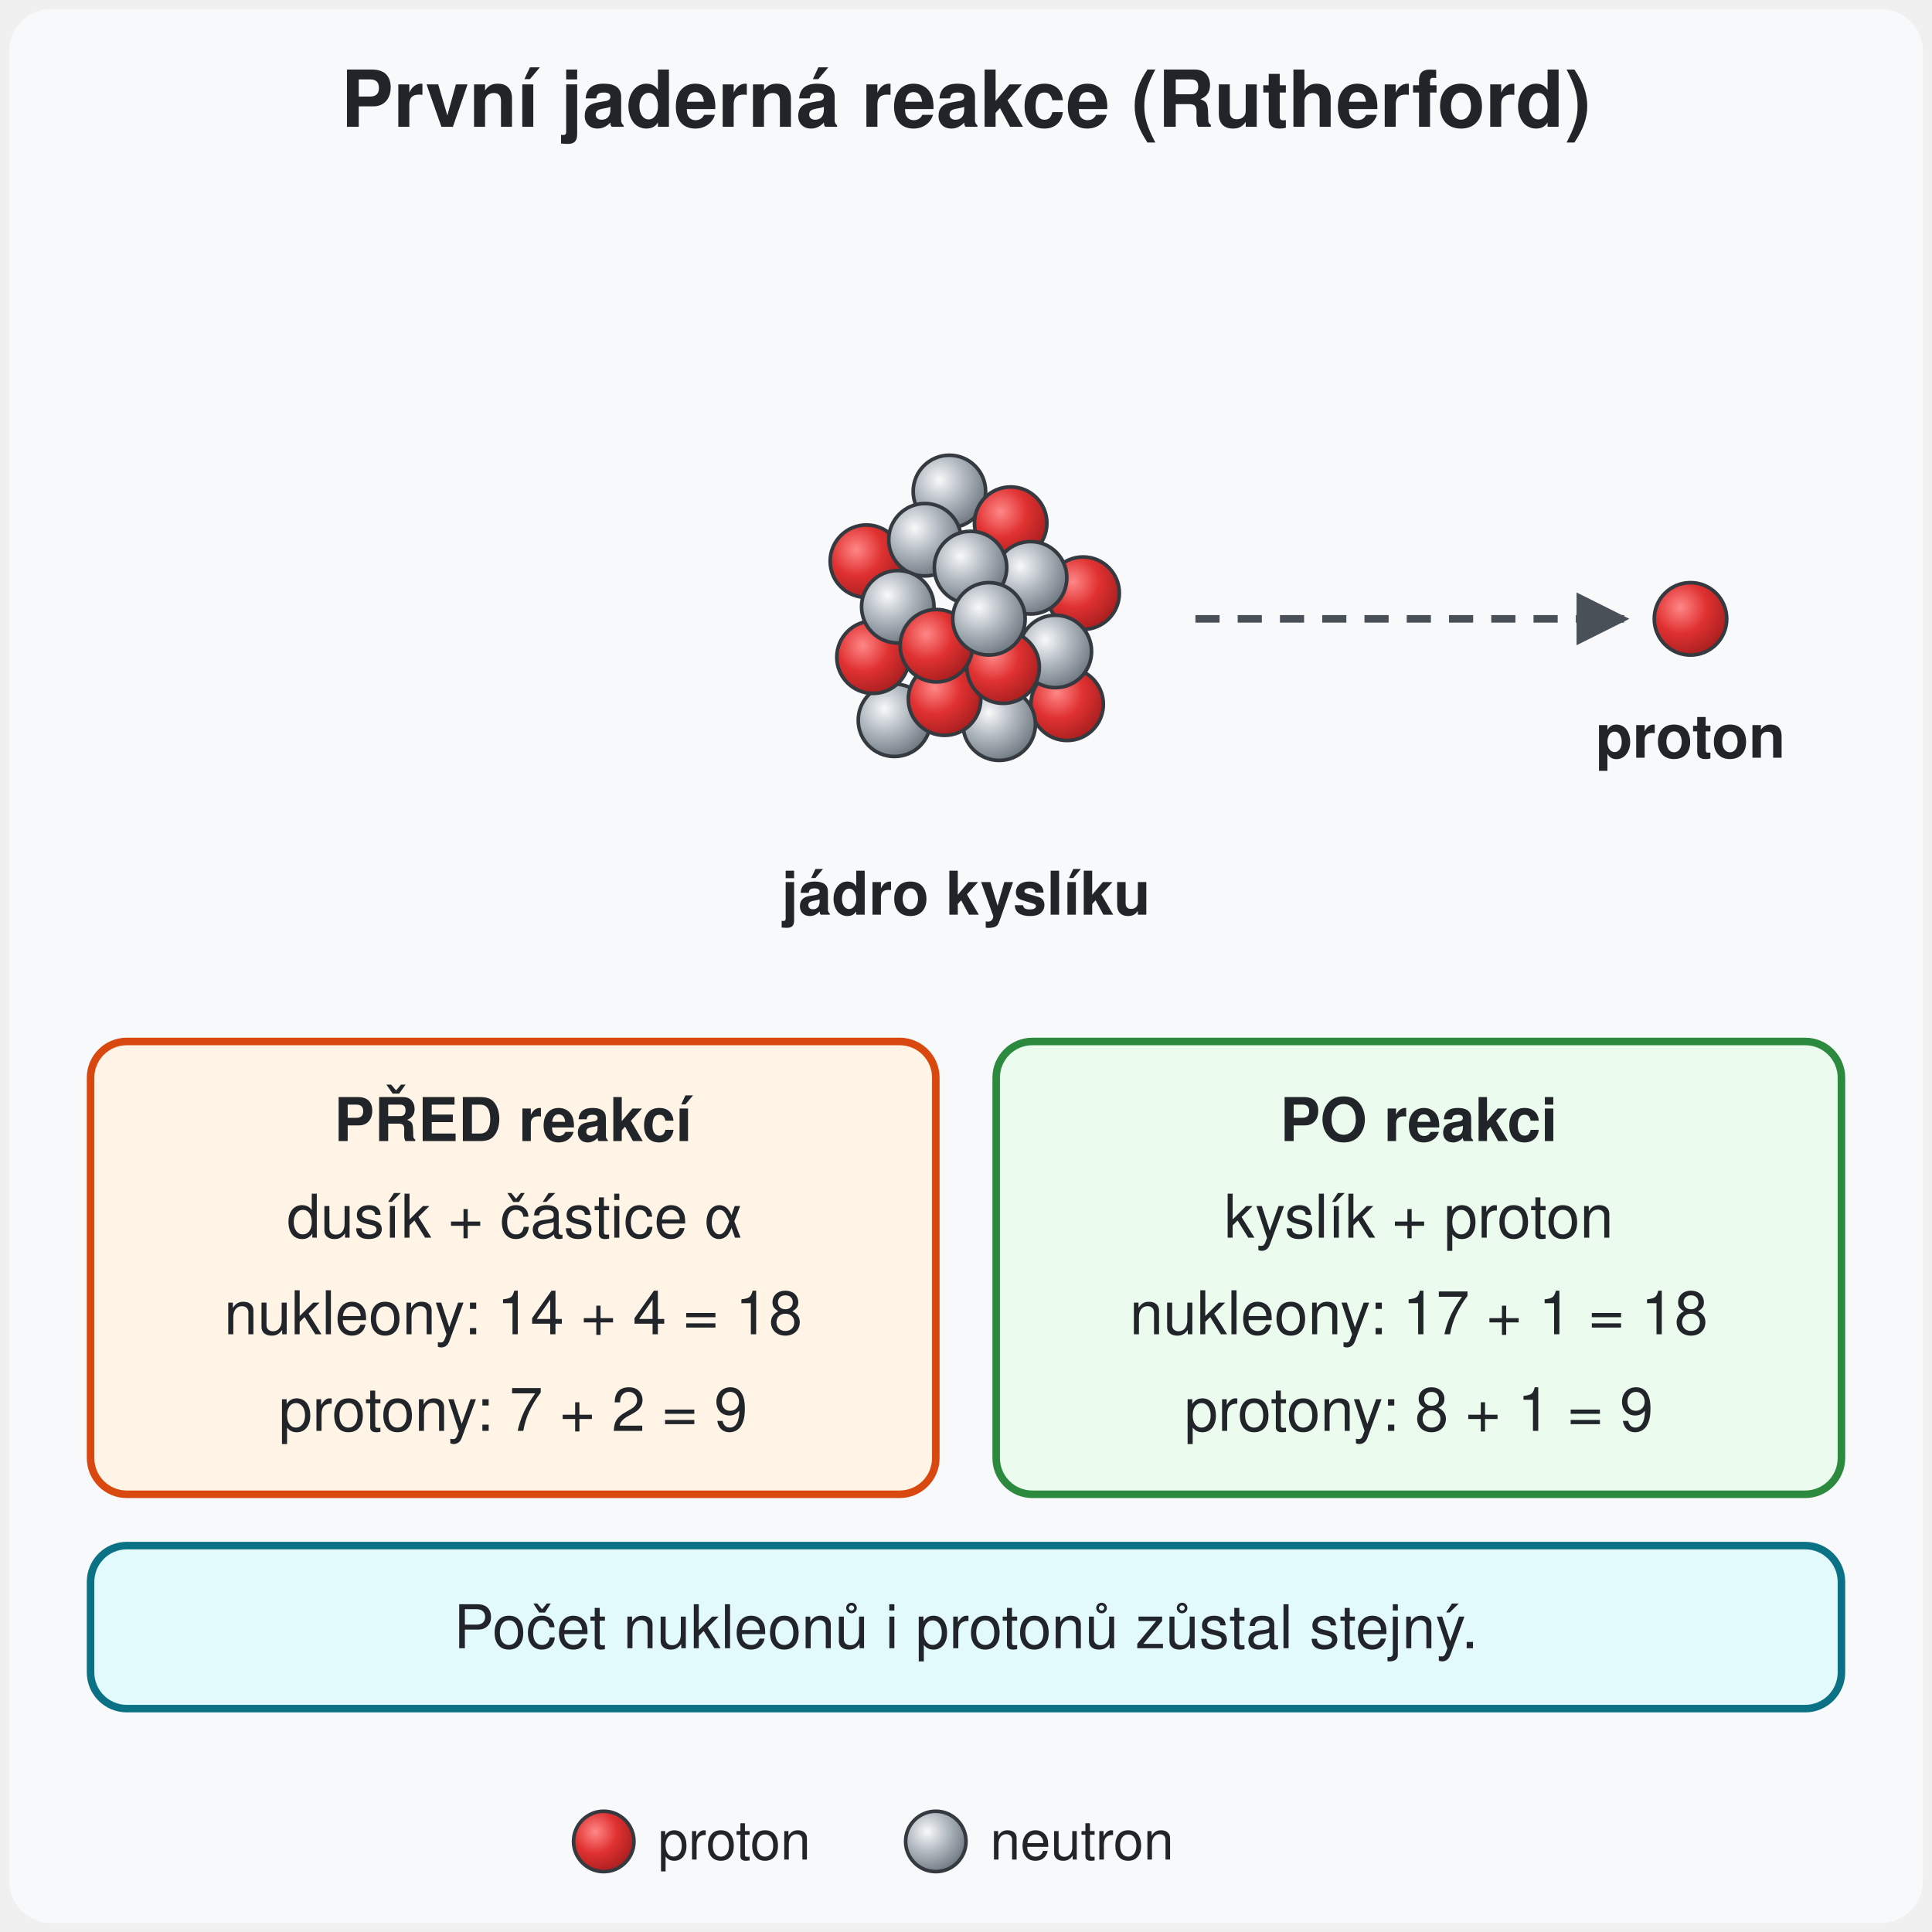
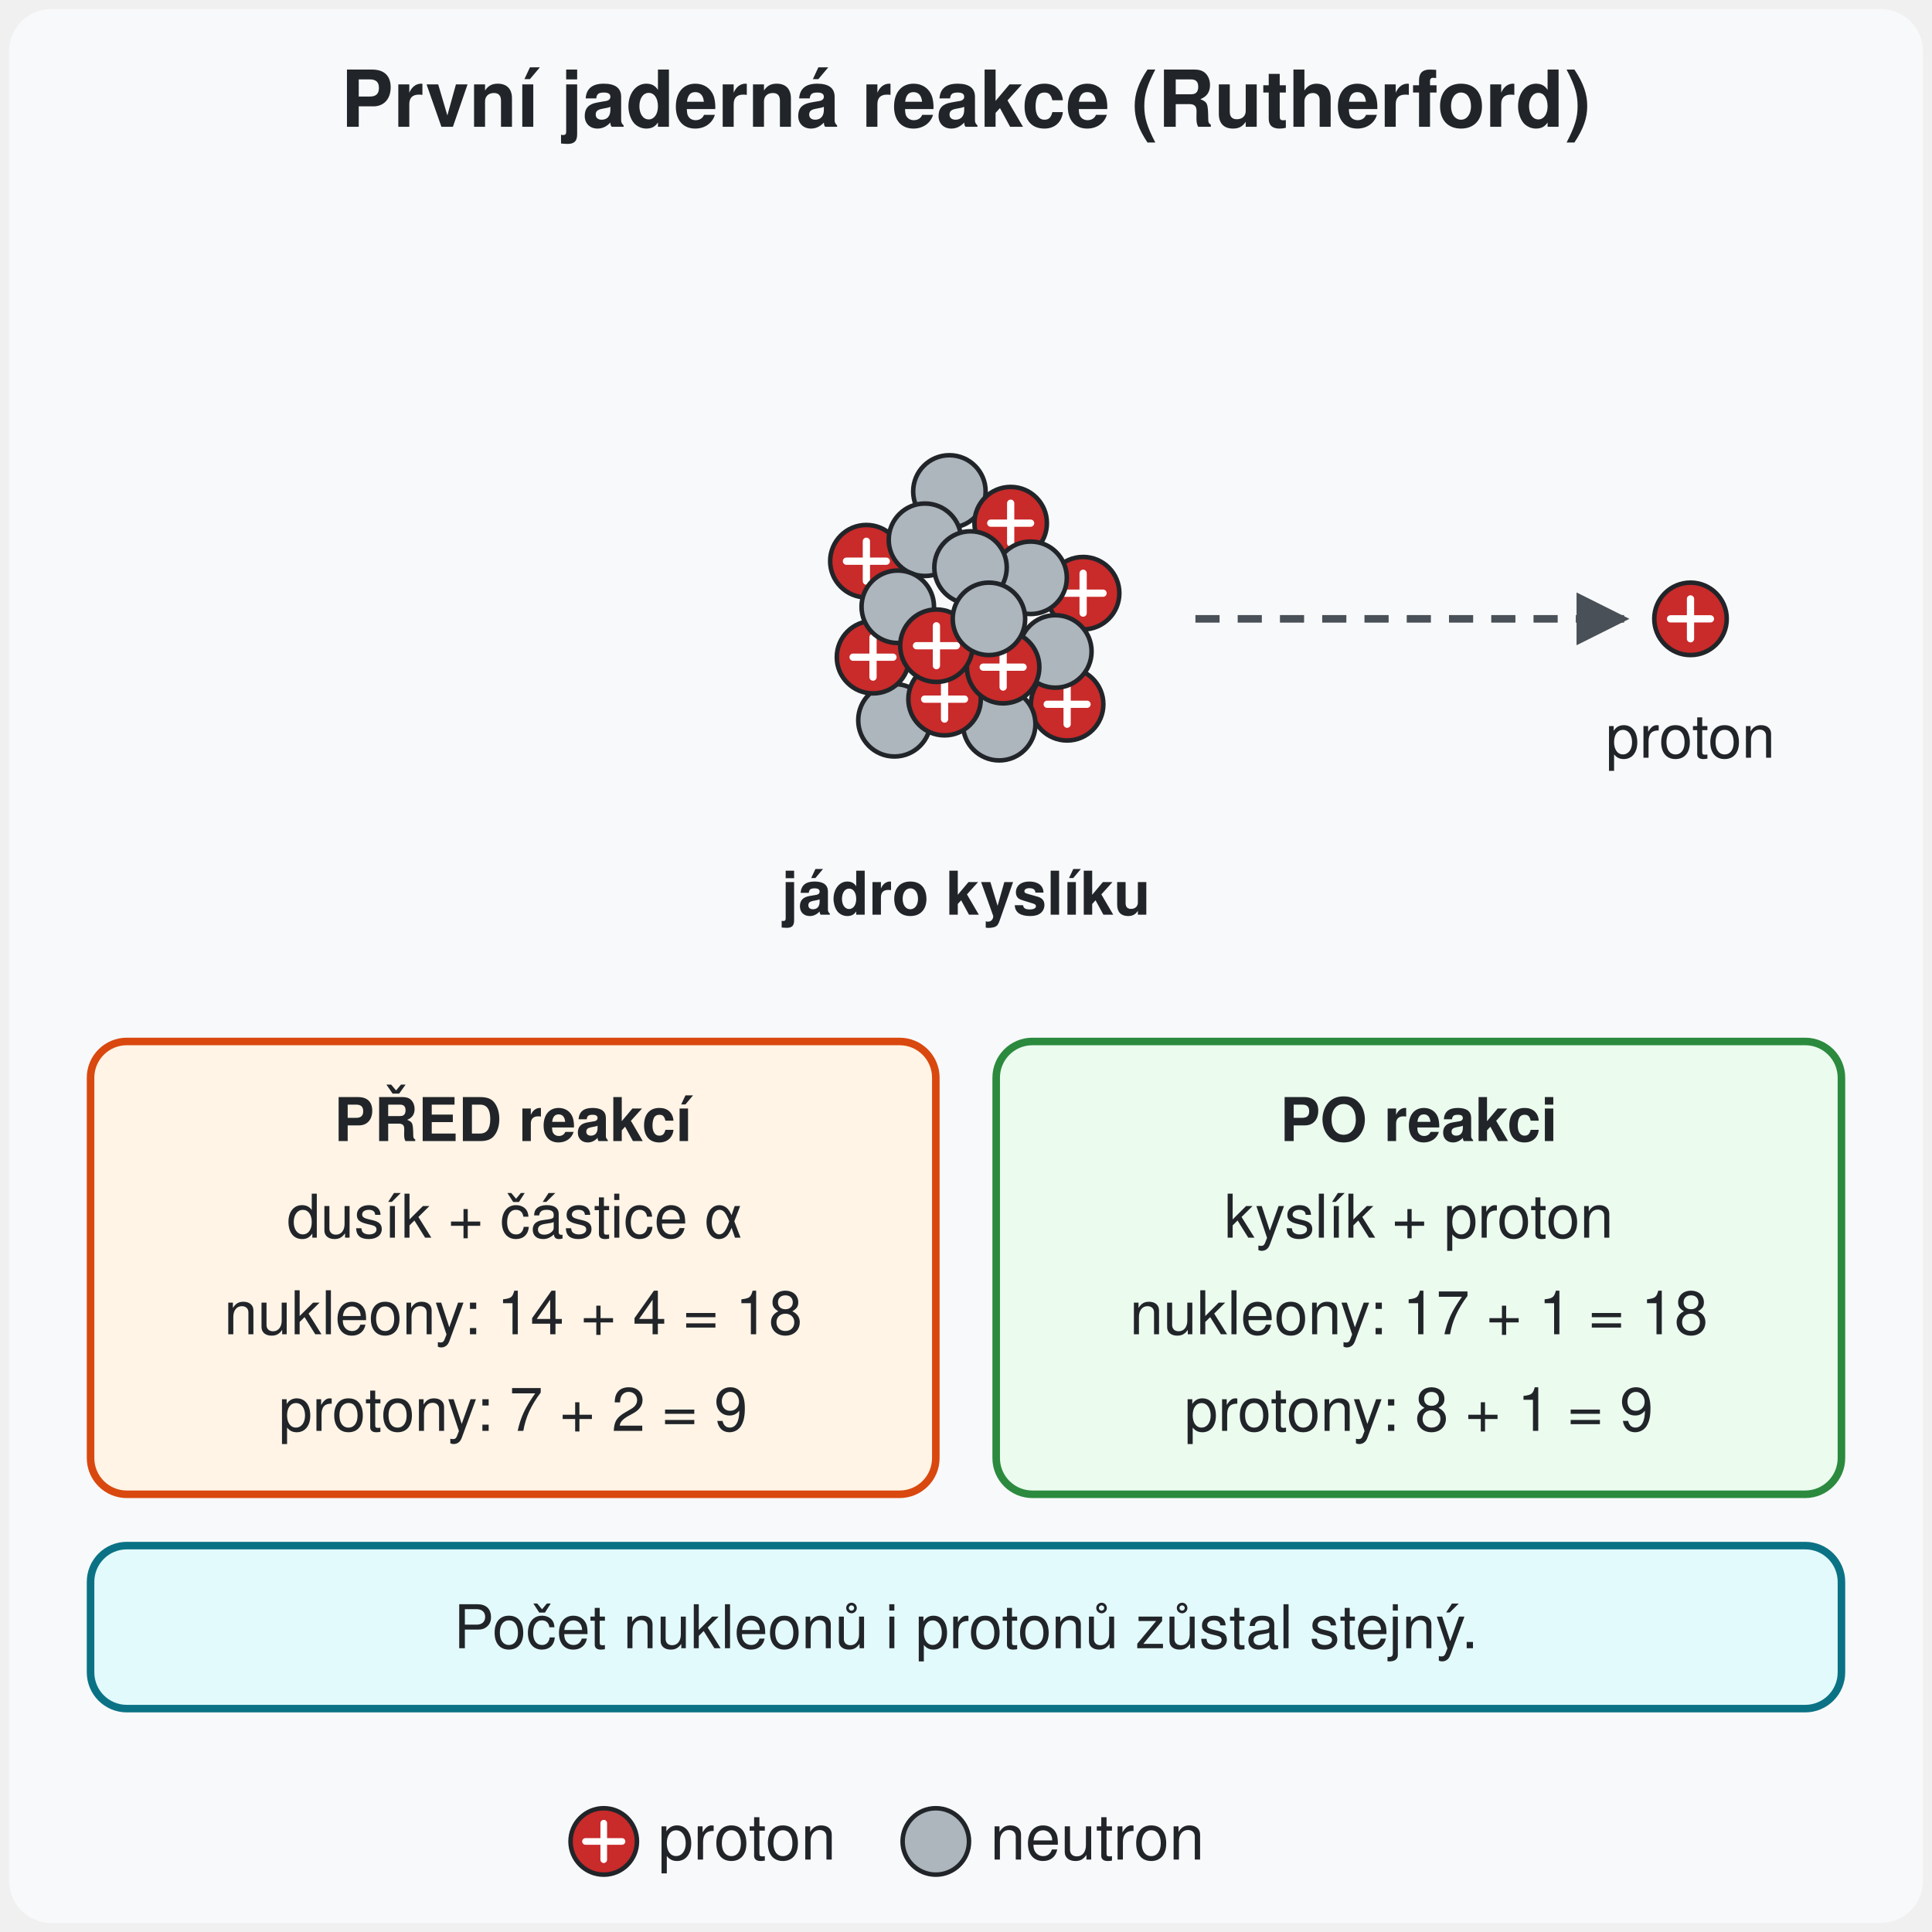
<svg xmlns="http://www.w3.org/2000/svg" viewBox="0 0 640 640" font-family="'Segoe UI', Helvetica, Arial, sans-serif" role="img" aria-label="První jaderná reakce, kterou pozoroval Rutherford. Částice alfa ze 2 protonů a 2 neutronů narazí do jádra dusíku se 7 protony a 7 neutrony. Vznikne jádro kyslíku s 8 protony a 9 neutrony a vyletí jeden proton. Tabulka: před reakcí nukleony 14 + 4 = 18, protony 7 + 2 = 9; po reakci nukleony 17 + 1 = 18, protony 8 + 1 = 9. Červená kulička je proton, šedá neutron.">
  <style>
/* Předloha: PDF 19 Jaderná energie, s. 1 (Rutherford: dusík ostřelovaný částicemi alfa → kyslík) a s. 3 (prostá přeměna, zápis reakce).
   Výklad: § Co je jaderná reakce + § Pro zvídavé: počítáme (14 + 4 = 17 + 1, 7 + 2 = 8 + 1). Kuličky odpovídají přesným počtům.
   Smyčka 6 s: alfa letí k jádru dusíku, místo dusíku zůstane kyslík a odletí proton. Bez animace (reduced-motion) = stav po reakci. */
.a1 { animation: a1 6s linear infinite; } .a1n { animation: a1n 6s linear infinite; }
.a1o { animation: a1o 6s linear infinite; } .a1p { animation: a1p 6s ease-out infinite; }
@keyframes a1 { 0% { transform: translate(0px, 0px); opacity: 1; } 32% { transform: translate(158px, 0px); opacity: 1; } 34%, 100% { transform: translate(158px, 0px); opacity: 0; } }
@keyframes a1n { 0%, 32% { opacity: 1; } 35%, 96% { opacity: 0; } 100% { opacity: 1; } }
@keyframes a1o { 0%, 32% { opacity: 0; } 36%, 94% { opacity: 1; } 98%, 100% { opacity: 0; } }
.a1pl { animation: a1pl 6s linear infinite; }
@keyframes a1pl { 0%, 58% { opacity: 0; } 63%, 94% { opacity: 1; } 98%, 100% { opacity: 0; } }
@keyframes a1p { 0%, 34% { transform: translate(-240px, 0px); opacity: 0; } 36% { opacity: 1; } 60% { transform: translate(0px, 0px); } 94% { transform: translate(0px, 0px); opacity: 1; } 98%, 100% { transform: translate(0px, 0px); opacity: 0; } }
@media (prefers-reduced-motion: reduce) { .a1, .a1n, .a1o, .a1p, .a1pl { animation: none; } }
</style>
  <defs>
-     <radialGradient id="gp" cx=".36" cy=".34" r=".72">
-       <stop offset="0" stop-color="#ff8787" />
-       <stop offset=".5" stop-color="#e03131" />
-       <stop offset="1" stop-color="#a61e1e" />
-     </radialGradient>
-     <radialGradient id="gn" cx=".36" cy=".34" r=".72">
-       <stop offset="0" stop-color="#f8f9fa" />
-       <stop offset=".5" stop-color="#adb5bd" />
-       <stop offset="1" stop-color="#6c757d" />
-     </radialGradient>
    <radialGradient id="gz" cx=".5" cy=".5" r=".5">
      <stop offset="0" stop-color="#fff3bf" />
      <stop offset=".55" stop-color="#ffd43b" />
      <stop offset="1" stop-color="#fab005" />
    </radialGradient>
    <marker id="sip" viewBox="0 0 10 10" refX="9" refY="5" markerWidth="7" markerHeight="7" orient="auto-start-reverse">
      <path d="M0 0L10 5L0 10Z" fill="#495057" />
    </marker>
  </defs>
  <rect x="3" y="3" width="634" height="634" rx="14" fill="#f8f9fa" />
  <text x="320" y="42" font-size="26" font-weight="bold" fill="#212529" text-anchor="middle">První jaderná reakce (Rutherford)</text>
  <g class="a1n" opacity="0">
    <path d="M104 205L256 205" stroke="#495057" stroke-width="2.5" stroke-dasharray="8 6" fill="none" marker-end="url(#sip)" />
  </g>
  <path d="M396 205L538 205" stroke="#495057" stroke-width="2.5" stroke-dasharray="8 6" fill="none" marker-end="url(#sip)" />
  <g class="a1n" opacity="0">
-     <circle cx="358.8" cy="196.5" r="12" fill="url(#gp)" stroke="#343a40" stroke-width="1.2" />
-     <circle cx="287" cy="185.9" r="12" fill="url(#gp)" stroke="#343a40" stroke-width="1.2" />
-     <circle cx="331" cy="239.9" r="12" fill="url(#gn)" stroke="#343a40" stroke-width="1.2" />
-     <circle cx="334.8" cy="173.3" r="12" fill="url(#gp)" stroke="#343a40" stroke-width="1.2" />
-     <circle cx="289.2" cy="217.7" r="12" fill="url(#gp)" stroke="#343a40" stroke-width="1.2" />
-     <circle cx="349.6" cy="215.8" r="12" fill="url(#gn)" stroke="#343a40" stroke-width="1.2" />
-     <circle cx="306.4" cy="178.8" r="12" fill="url(#gn)" stroke="#343a40" stroke-width="1.2" />
-     <circle cx="312.9" cy="231.6" r="12" fill="url(#gp)" stroke="#343a40" stroke-width="1.2" />
-     <circle cx="341.4" cy="191.4" r="12" fill="url(#gn)" stroke="#343a40" stroke-width="1.2" />
-     <circle cx="297.4" cy="201" r="12" fill="url(#gn)" stroke="#343a40" stroke-width="1.2" />
-     <circle cx="332.3" cy="221" r="12" fill="url(#gp)" stroke="#343a40" stroke-width="1.2" />
-     <circle cx="321.5" cy="188" r="12" fill="url(#gn)" stroke="#343a40" stroke-width="1.2" />
-     <circle cx="310.2" cy="213.9" r="12" fill="url(#gp)" stroke="#343a40" stroke-width="1.2" />
-     <circle cx="327.6" cy="205" r="12" fill="url(#gn)" stroke="#343a40" stroke-width="1.2" />
+     <circle cx="358.8" cy="196.5" r="12" fill="#c92a2a" stroke="#212529" stroke-width="1.5" />
+     <path d="M352.2 196.5H365.4M358.8 189.9V203.1" stroke="#fff" stroke-width="2.4" stroke-linecap="round" />
+     <circle cx="287" cy="185.9" r="12" fill="#c92a2a" stroke="#212529" stroke-width="1.5" />
+     <path d="M280.4 185.9H293.6M287 179.3V192.5" stroke="#fff" stroke-width="2.4" stroke-linecap="round" />
+     <circle cx="331" cy="239.9" r="12" fill="#adb5bd" stroke="#212529" stroke-width="1.5" />
+     <circle cx="334.8" cy="173.3" r="12" fill="#c92a2a" stroke="#212529" stroke-width="1.5" />
+     <path d="M328.2 173.3H341.4M334.8 166.7V179.9" stroke="#fff" stroke-width="2.4" stroke-linecap="round" />
+     <circle cx="289.2" cy="217.7" r="12" fill="#c92a2a" stroke="#212529" stroke-width="1.5" />
+     <path d="M282.6 217.7H295.8M289.2 211.1V224.3" stroke="#fff" stroke-width="2.4" stroke-linecap="round" />
+     <circle cx="349.6" cy="215.8" r="12" fill="#adb5bd" stroke="#212529" stroke-width="1.5" />
+     <circle cx="306.4" cy="178.8" r="12" fill="#adb5bd" stroke="#212529" stroke-width="1.5" />
+     <circle cx="312.9" cy="231.6" r="12" fill="#c92a2a" stroke="#212529" stroke-width="1.5" />
+     <path d="M306.3 231.6H319.5M312.9 225V238.2" stroke="#fff" stroke-width="2.4" stroke-linecap="round" />
+     <circle cx="341.4" cy="191.4" r="12" fill="#adb5bd" stroke="#212529" stroke-width="1.5" />
+     <circle cx="297.4" cy="201" r="12" fill="#adb5bd" stroke="#212529" stroke-width="1.5" />
+     <circle cx="332.3" cy="221" r="12" fill="#c92a2a" stroke="#212529" stroke-width="1.5" />
+     <path d="M325.7 221H338.9M332.3 214.4V227.6" stroke="#fff" stroke-width="2.4" stroke-linecap="round" />
+     <circle cx="321.5" cy="188" r="12" fill="#adb5bd" stroke="#212529" stroke-width="1.5" />
+     <circle cx="310.2" cy="213.9" r="12" fill="#c92a2a" stroke="#212529" stroke-width="1.5" />
+     <path d="M303.6 213.9H316.8M310.2 207.3V220.5" stroke="#fff" stroke-width="2.4" stroke-linecap="round" />
+     <circle cx="327.6" cy="205" r="12" fill="#adb5bd" stroke="#212529" stroke-width="1.5" />
    <text x="320" y="303" font-size="20" fill="#212529" text-anchor="middle" font-weight="bold">jádro dusíku</text>
  </g>
  <g class="a1o">
-     <circle cx="353.5" cy="233.3" r="12" fill="url(#gp)" stroke="#343a40" stroke-width="1.2" />
-     <circle cx="314.5" cy="162.8" r="12" fill="url(#gn)" stroke="#343a40" stroke-width="1.2" />
-     <circle cx="296.3" cy="238.6" r="12" fill="url(#gn)" stroke="#343a40" stroke-width="1.2" />
-     <circle cx="358.8" cy="196.5" r="12" fill="url(#gp)" stroke="#343a40" stroke-width="1.2" />
-     <circle cx="287" cy="185.9" r="12" fill="url(#gp)" stroke="#343a40" stroke-width="1.2" />
-     <circle cx="331" cy="239.9" r="12" fill="url(#gn)" stroke="#343a40" stroke-width="1.2" />
-     <circle cx="334.8" cy="173.3" r="12" fill="url(#gp)" stroke="#343a40" stroke-width="1.2" />
-     <circle cx="289.2" cy="217.7" r="12" fill="url(#gp)" stroke="#343a40" stroke-width="1.2" />
-     <circle cx="349.6" cy="215.8" r="12" fill="url(#gn)" stroke="#343a40" stroke-width="1.2" />
-     <circle cx="306.4" cy="178.8" r="12" fill="url(#gn)" stroke="#343a40" stroke-width="1.2" />
-     <circle cx="312.9" cy="231.6" r="12" fill="url(#gp)" stroke="#343a40" stroke-width="1.2" />
-     <circle cx="341.4" cy="191.4" r="12" fill="url(#gn)" stroke="#343a40" stroke-width="1.2" />
-     <circle cx="297.4" cy="201" r="12" fill="url(#gn)" stroke="#343a40" stroke-width="1.2" />
-     <circle cx="332.3" cy="221" r="12" fill="url(#gp)" stroke="#343a40" stroke-width="1.2" />
-     <circle cx="321.5" cy="188" r="12" fill="url(#gn)" stroke="#343a40" stroke-width="1.2" />
-     <circle cx="310.2" cy="213.9" r="12" fill="url(#gp)" stroke="#343a40" stroke-width="1.2" />
-     <circle cx="327.6" cy="205" r="12" fill="url(#gn)" stroke="#343a40" stroke-width="1.2" />
+     <circle cx="353.5" cy="233.3" r="12" fill="#c92a2a" stroke="#212529" stroke-width="1.5" />
+     <path d="M346.9 233.3H360.1M353.5 226.7V239.9" stroke="#fff" stroke-width="2.4" stroke-linecap="round" />
+     <circle cx="314.5" cy="162.8" r="12" fill="#adb5bd" stroke="#212529" stroke-width="1.5" />
+     <circle cx="296.3" cy="238.6" r="12" fill="#adb5bd" stroke="#212529" stroke-width="1.5" />
+     <circle cx="358.8" cy="196.5" r="12" fill="#c92a2a" stroke="#212529" stroke-width="1.5" />
+     <path d="M352.2 196.5H365.4M358.8 189.9V203.1" stroke="#fff" stroke-width="2.4" stroke-linecap="round" />
+     <circle cx="287" cy="185.9" r="12" fill="#c92a2a" stroke="#212529" stroke-width="1.5" />
+     <path d="M280.4 185.9H293.6M287 179.3V192.5" stroke="#fff" stroke-width="2.4" stroke-linecap="round" />
+     <circle cx="331" cy="239.9" r="12" fill="#adb5bd" stroke="#212529" stroke-width="1.5" />
+     <circle cx="334.8" cy="173.3" r="12" fill="#c92a2a" stroke="#212529" stroke-width="1.5" />
+     <path d="M328.2 173.3H341.4M334.8 166.7V179.9" stroke="#fff" stroke-width="2.4" stroke-linecap="round" />
+     <circle cx="289.2" cy="217.7" r="12" fill="#c92a2a" stroke="#212529" stroke-width="1.5" />
+     <path d="M282.6 217.7H295.8M289.2 211.1V224.3" stroke="#fff" stroke-width="2.4" stroke-linecap="round" />
+     <circle cx="349.6" cy="215.8" r="12" fill="#adb5bd" stroke="#212529" stroke-width="1.5" />
+     <circle cx="306.4" cy="178.8" r="12" fill="#adb5bd" stroke="#212529" stroke-width="1.5" />
+     <circle cx="312.9" cy="231.6" r="12" fill="#c92a2a" stroke="#212529" stroke-width="1.5" />
+     <path d="M306.3 231.6H319.5M312.9 225V238.2" stroke="#fff" stroke-width="2.4" stroke-linecap="round" />
+     <circle cx="341.4" cy="191.4" r="12" fill="#adb5bd" stroke="#212529" stroke-width="1.5" />
+     <circle cx="297.4" cy="201" r="12" fill="#adb5bd" stroke="#212529" stroke-width="1.5" />
+     <circle cx="332.3" cy="221" r="12" fill="#c92a2a" stroke="#212529" stroke-width="1.5" />
+     <path d="M325.7 221H338.9M332.3 214.4V227.6" stroke="#fff" stroke-width="2.4" stroke-linecap="round" />
+     <circle cx="321.5" cy="188" r="12" fill="#adb5bd" stroke="#212529" stroke-width="1.5" />
+     <circle cx="310.2" cy="213.9" r="12" fill="#c92a2a" stroke="#212529" stroke-width="1.5" />
+     <path d="M303.6 213.9H316.8M310.2 207.3V220.5" stroke="#fff" stroke-width="2.4" stroke-linecap="round" />
+     <circle cx="327.6" cy="205" r="12" fill="#adb5bd" stroke="#212529" stroke-width="1.5" />
    <text x="320" y="303" font-size="20" fill="#212529" text-anchor="middle" font-weight="bold">jádro kyslíku</text>
  </g>
  <g class="a1" opacity="0">
-     <circle cx="58.6" cy="193.6" r="12" fill="url(#gp)" stroke="#343a40" stroke-width="1.2" />
-     <circle cx="81.4" cy="216.4" r="12" fill="url(#gp)" stroke="#343a40" stroke-width="1.2" />
-     <circle cx="81.4" cy="193.6" r="12" fill="url(#gn)" stroke="#343a40" stroke-width="1.2" />
-     <circle cx="58.6" cy="216.4" r="12" fill="url(#gn)" stroke="#343a40" stroke-width="1.2" />
-     <text x="70" y="263" font-size="20" fill="#212529" text-anchor="middle" font-weight="bold">částice α</text>
+     <circle cx="58.6" cy="193.6" r="12" fill="#c92a2a" stroke="#212529" stroke-width="1.5" />
+     <path d="M52 193.6H65.2M58.6 187V200.2" stroke="#fff" stroke-width="2.4" stroke-linecap="round" />
+     <circle cx="81.4" cy="216.4" r="12" fill="#c92a2a" stroke="#212529" stroke-width="1.5" />
+     <path d="M74.8 216.4H88M81.4 209.8V223" stroke="#fff" stroke-width="2.4" stroke-linecap="round" />
+     <circle cx="81.4" cy="193.6" r="12" fill="#adb5bd" stroke="#212529" stroke-width="1.5" />
+     <circle cx="58.6" cy="216.4" r="12" fill="#adb5bd" stroke="#212529" stroke-width="1.5" />
+     <text x="70" y="263" font-size="20" fill="#212529" text-anchor="middle">částice α</text>
  </g>
  <g class="a1p">
-     <circle cx="560" cy="205" r="12" fill="url(#gp)" stroke="#343a40" stroke-width="1.2" />
+     <circle cx="560" cy="205" r="12" fill="#c92a2a" stroke="#212529" stroke-width="1.5" />
+     <path d="M553.4 205H566.6M560 198.4V211.6" stroke="#fff" stroke-width="2.4" stroke-linecap="round" />
  </g>
  <g class="a1pl">
-     <text x="560" y="251" font-size="20" fill="#212529" text-anchor="middle" font-weight="bold">proton</text>
+     <text x="560" y="251" font-size="20" fill="#212529" text-anchor="middle">proton</text>
  </g>
  <rect x="30" y="345" width="280" height="150" rx="12" fill="#fff4e6" stroke="#d9480f" stroke-width="2.5" />
  <text x="170" y="378" font-size="20" fill="#212529" text-anchor="middle" font-weight="bold">PŘED reakcí</text>
  <text x="170" y="410" font-size="20" fill="#212529" text-anchor="middle">dusík + částice α</text>
  <text x="170" y="442" font-size="20" fill="#212529" text-anchor="middle">nukleony: 14 + 4 = 18</text>
  <text x="170" y="474" font-size="20" fill="#212529" text-anchor="middle">protony: 7 + 2 = 9</text>
  <rect x="330" y="345" width="280" height="150" rx="12" fill="#ebfbee" stroke="#2b8a3e" stroke-width="2.5" />
  <text x="470" y="378" font-size="20" fill="#212529" text-anchor="middle" font-weight="bold">PO reakci</text>
  <text x="470" y="410" font-size="20" fill="#212529" text-anchor="middle">kyslík + proton</text>
  <text x="470" y="442" font-size="20" fill="#212529" text-anchor="middle">nukleony: 17 + 1 = 18</text>
  <text x="470" y="474" font-size="20" fill="#212529" text-anchor="middle">protony: 8 + 1 = 9</text>
  <rect x="30" y="512" width="580" height="54" rx="12" fill="#e3fafc" stroke="#0b7285" stroke-width="2.5" />
  <text x="320" y="546" font-size="20" fill="#212529" text-anchor="middle">Počet nukleonů i protonů zůstal stejný.</text>
  <g>
-     <circle cx="200" cy="610" r="10" fill="url(#gp)" stroke="#343a40" stroke-width="1.2" />
-     <text x="218" y="616" font-size="18" fill="#212529">proton</text>
-     <circle cx="310" cy="610" r="10" fill="url(#gn)" stroke="#343a40" stroke-width="1.2" />
-     <text x="328" y="616" font-size="18" fill="#212529">neutron</text>
+     <circle cx="200" cy="610" r="11" fill="#c92a2a" stroke="#212529" stroke-width="1.5" />
+     <path d="M193.95 610H206.05M200 603.95V616.05" stroke="#fff" stroke-width="2.2" stroke-linecap="round" />
+     <text x="218" y="616" font-size="21" fill="#212529">proton</text>
+     <circle cx="310" cy="610" r="11" fill="#adb5bd" stroke="#212529" stroke-width="1.5" />
+     <text x="328" y="616" font-size="21" fill="#212529">neutron</text>
  </g>
</svg>
